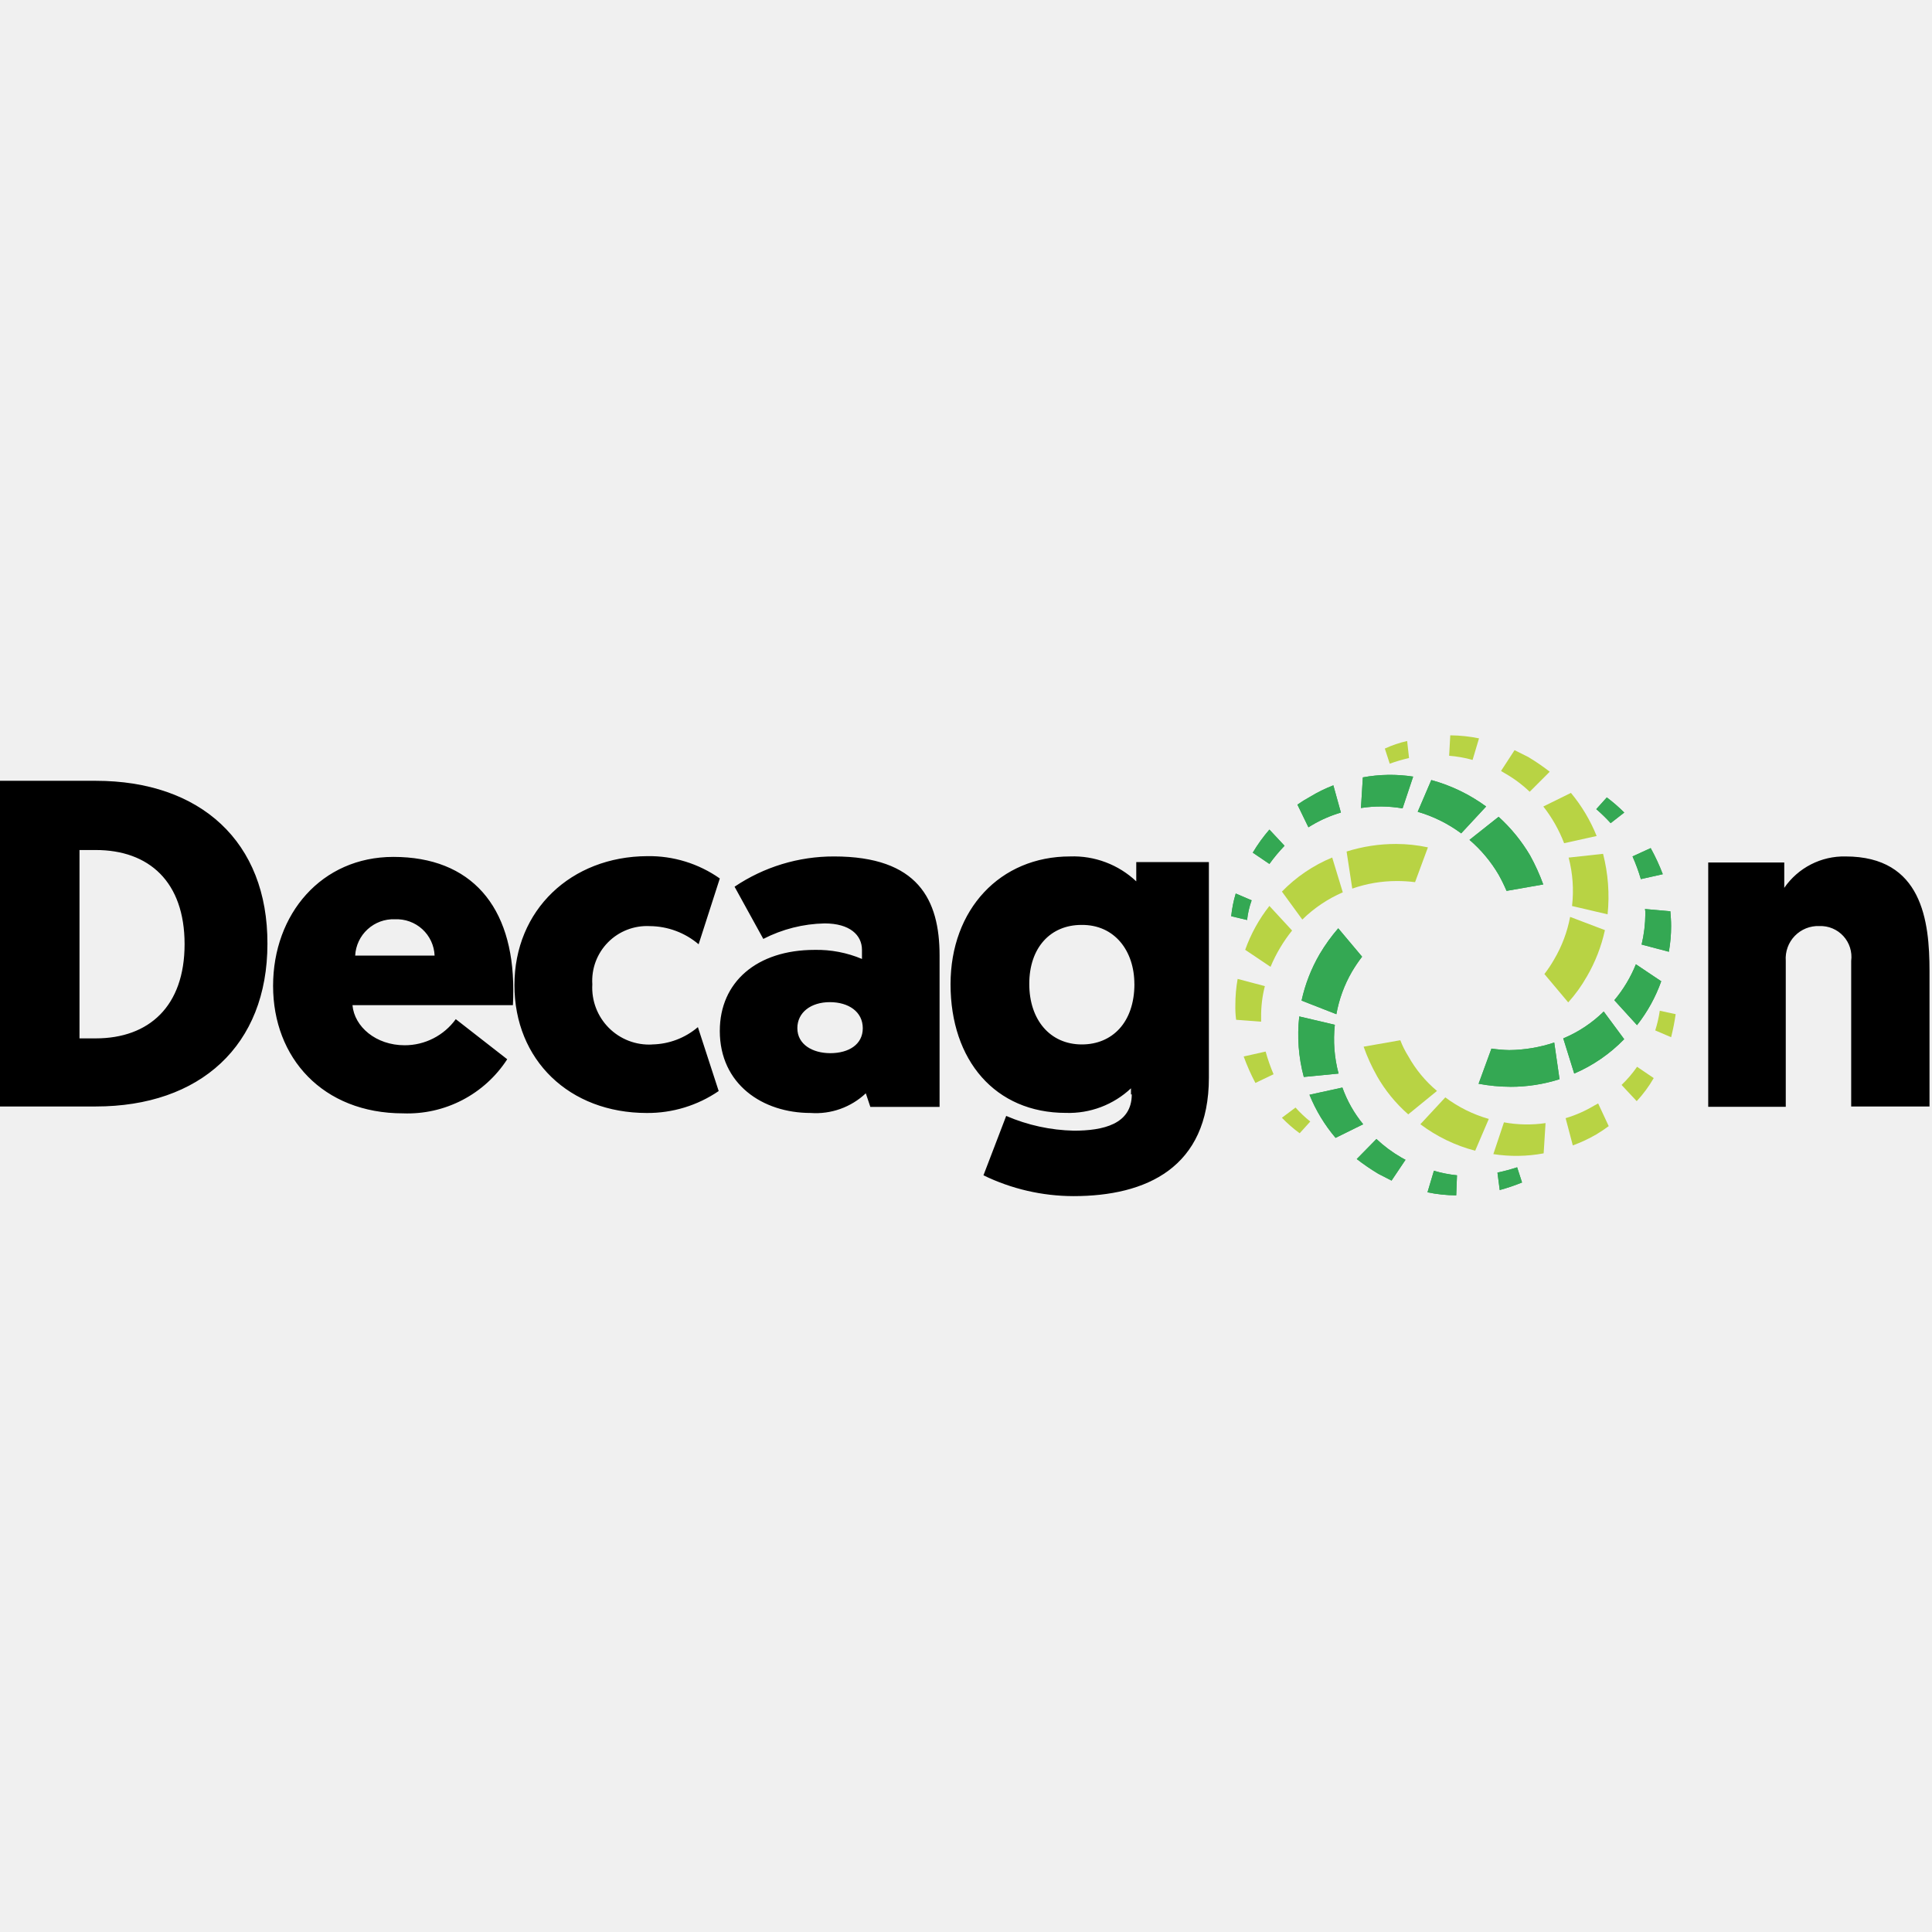
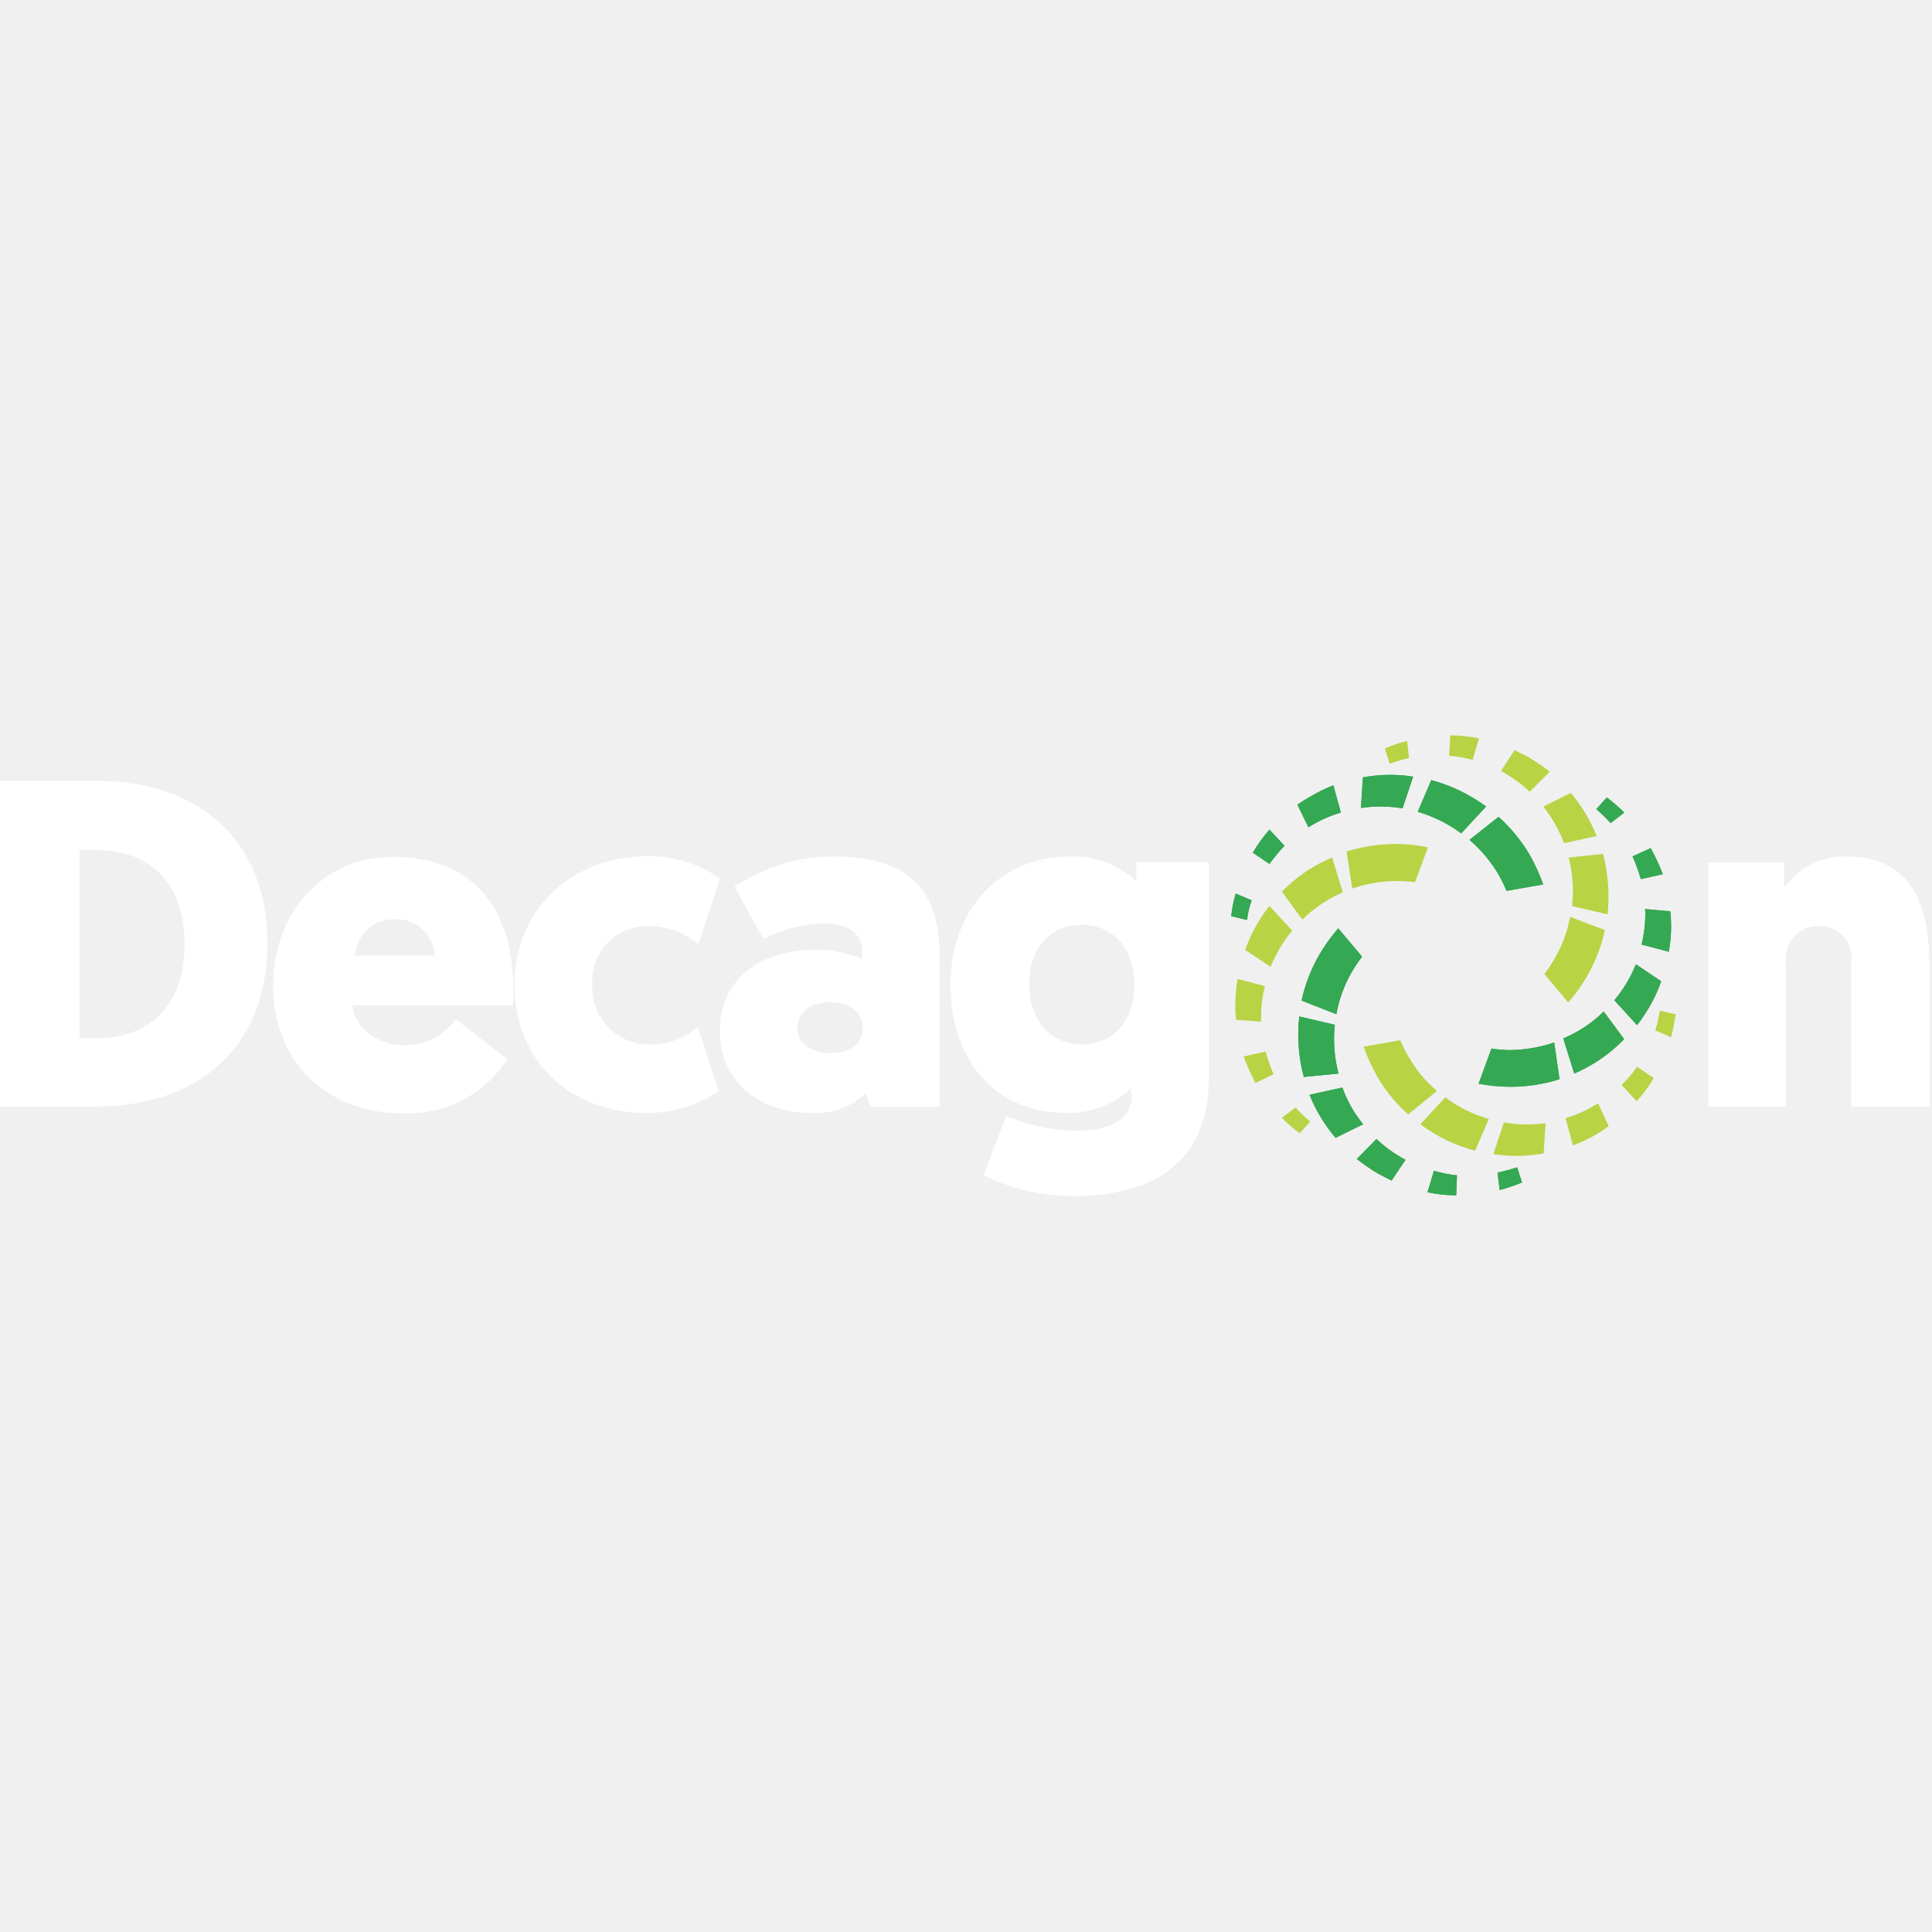
<svg xmlns="http://www.w3.org/2000/svg" width="800" height="800" viewBox="0 0 155 37" fill="none">
  <g clipPath="url(#clip0)">
-     <path d="M0 3.642V29.77H7.678C16.054 29.77 21.455 24.884 21.455 16.721C21.485 8.528 16.083 3.642 7.678 3.642H0ZM7.678 9.195C11.957 9.195 14.809 11.744 14.809 16.751C14.809 21.728 11.956 24.307 7.678 24.307H6.378V9.195H7.678ZM41.149 21.642C41.179 21.187 41.179 20.762 41.179 20.398C41.179 13.722 37.811 9.747 31.559 9.747C25.793 9.747 21.909 14.329 21.909 20.095C21.909 25.861 25.884 30.322 32.348 30.322C33.996 30.383 35.631 30.015 37.094 29.254C38.557 28.493 39.797 27.366 40.693 25.982L36.566 22.765C36.097 23.414 35.481 23.942 34.768 24.306C34.056 24.67 33.266 24.86 32.466 24.859C30.16 24.859 28.43 23.372 28.278 21.642H41.149ZM31.681 14.753C32.082 14.733 32.483 14.793 32.86 14.93C33.238 15.066 33.584 15.275 33.881 15.546C34.177 15.817 34.416 16.143 34.586 16.507C34.755 16.871 34.851 17.265 34.867 17.666H28.495C28.537 16.859 28.895 16.101 29.491 15.555C30.087 15.009 30.873 14.72 31.681 14.749V14.753ZM52.316 24.798C51.675 24.832 51.034 24.73 50.435 24.499C49.836 24.268 49.292 23.913 48.84 23.458C48.387 23.002 48.036 22.456 47.808 21.856C47.581 21.256 47.483 20.614 47.521 19.973C47.481 19.354 47.572 18.733 47.788 18.152C48.005 17.571 48.343 17.042 48.778 16.601C49.214 16.159 49.739 15.815 50.317 15.591C50.895 15.367 51.514 15.268 52.134 15.3C53.57 15.311 54.955 15.827 56.049 16.757L57.749 11.477C56.045 10.279 54.005 9.652 51.923 9.687C45.823 9.717 41.272 13.996 41.272 20.035C41.272 26.044 45.672 30.292 51.893 30.292C53.95 30.307 55.962 29.693 57.659 28.532L55.99 23.404C54.964 24.279 53.665 24.77 52.317 24.793L52.316 24.798ZM57.748 23.706C57.748 27.985 61.177 30.291 65.031 30.291C65.839 30.35 66.65 30.24 67.412 29.968C68.175 29.696 68.873 29.269 69.462 28.713L69.826 29.805H75.38V17.662C75.38 13.171 73.65 9.711 66.913 9.711C64.07 9.704 61.29 10.55 58.932 12.139L61.238 16.327C62.761 15.543 64.442 15.118 66.154 15.083C68.187 15.083 69.154 16.024 69.154 17.207V17.935C67.954 17.429 66.662 17.181 65.361 17.207C60.723 17.207 57.749 19.786 57.749 23.701L57.748 23.706ZM63.969 23.494C63.969 22.219 65.061 21.4 66.579 21.4C68.066 21.4 69.219 22.159 69.219 23.494C69.219 24.794 68.096 25.494 66.609 25.494C65.183 25.491 63.97 24.793 63.97 23.488L63.969 23.494ZM90.8 28.799C90.8 31.199 88.494 31.712 86.157 31.712C84.287 31.672 82.442 31.27 80.725 30.528L78.9 35.293C81.15 36.387 83.62 36.958 86.122 36.962C91.948 36.962 96.986 34.686 96.986 27.462V10.162H91.16V11.71C90.451 11.041 89.617 10.52 88.705 10.177C87.793 9.833 86.823 9.675 85.849 9.71C80.235 9.71 76.26 13.958 76.26 19.967C76.26 26.067 79.841 30.285 85.516 30.285C86.473 30.316 87.427 30.157 88.322 29.819C89.218 29.48 90.038 28.969 90.736 28.313V28.799H90.8ZM91.012 19.938C91.012 23.038 89.222 24.793 86.794 24.793C84.245 24.793 82.576 22.82 82.576 19.938C82.576 17.025 84.276 15.204 86.764 15.204C89.43 15.174 91.008 17.298 91.008 19.942L91.012 19.938ZM148.579 29.77H154.8V18.906C154.8 14.9 154.223 9.711 148.063 9.711C147.099 9.691 146.145 9.91 145.287 10.35C144.429 10.79 143.694 11.436 143.147 12.23V10.197H137.047V29.797H143.268V18.087C143.241 17.721 143.291 17.354 143.416 17.009C143.54 16.664 143.737 16.349 143.992 16.085C144.247 15.822 144.555 15.615 144.895 15.479C145.236 15.342 145.601 15.28 145.968 15.295C146.328 15.282 146.686 15.347 147.017 15.486C147.349 15.625 147.647 15.835 147.889 16.1C148.132 16.366 148.314 16.681 148.422 17.024C148.53 17.367 148.563 17.73 148.517 18.087V29.77H148.579Z" fill="black" />
+     <path d="M0 3.642V29.77H7.678C16.054 29.77 21.455 24.884 21.455 16.721C21.485 8.528 16.083 3.642 7.678 3.642H0ZM7.678 9.195C11.957 9.195 14.809 11.744 14.809 16.751C14.809 21.728 11.956 24.307 7.678 24.307H6.378V9.195H7.678ZM41.149 21.642C41.179 21.187 41.179 20.762 41.179 20.398C41.179 13.722 37.811 9.747 31.559 9.747C25.793 9.747 21.909 14.329 21.909 20.095C21.909 25.861 25.884 30.322 32.348 30.322C33.996 30.383 35.631 30.015 37.094 29.254C38.557 28.493 39.797 27.366 40.693 25.982L36.566 22.765C36.097 23.414 35.481 23.942 34.768 24.306C34.056 24.67 33.266 24.86 32.466 24.859C30.16 24.859 28.43 23.372 28.278 21.642H41.149ZM31.681 14.753C32.082 14.733 32.483 14.793 32.86 14.93C33.238 15.066 33.584 15.275 33.881 15.546C34.177 15.817 34.416 16.143 34.586 16.507C34.755 16.871 34.851 17.265 34.867 17.666H28.495C28.537 16.859 28.895 16.101 29.491 15.555C30.087 15.009 30.873 14.72 31.681 14.749V14.753ZM52.316 24.798C51.675 24.832 51.034 24.73 50.435 24.499C49.836 24.268 49.292 23.913 48.84 23.458C48.387 23.002 48.036 22.456 47.808 21.856C47.581 21.256 47.483 20.614 47.521 19.973C47.481 19.354 47.572 18.733 47.788 18.152C48.005 17.571 48.343 17.042 48.778 16.601C49.214 16.159 49.739 15.815 50.317 15.591C50.895 15.367 51.514 15.268 52.134 15.3C53.57 15.311 54.955 15.827 56.049 16.757L57.749 11.477C56.045 10.279 54.005 9.652 51.923 9.687C45.823 9.717 41.272 13.996 41.272 20.035C41.272 26.044 45.672 30.292 51.893 30.292C53.95 30.307 55.962 29.693 57.659 28.532L55.99 23.404C54.964 24.279 53.665 24.77 52.317 24.793L52.316 24.798ZM57.748 23.706C57.748 27.985 61.177 30.291 65.031 30.291C65.839 30.35 66.65 30.24 67.412 29.968C68.175 29.696 68.873 29.269 69.462 28.713L69.826 29.805H75.38V17.662C75.38 13.171 73.65 9.711 66.913 9.711C64.07 9.704 61.29 10.55 58.932 12.139L61.238 16.327C62.761 15.543 64.442 15.118 66.154 15.083C68.187 15.083 69.154 16.024 69.154 17.207V17.935C67.954 17.429 66.662 17.181 65.361 17.207C60.723 17.207 57.749 19.786 57.749 23.701L57.748 23.706ZM63.969 23.494C63.969 22.219 65.061 21.4 66.579 21.4C68.066 21.4 69.219 22.159 69.219 23.494C69.219 24.794 68.096 25.494 66.609 25.494C65.183 25.491 63.97 24.793 63.97 23.488L63.969 23.494ZM90.8 28.799C90.8 31.199 88.494 31.712 86.157 31.712C84.287 31.672 82.442 31.27 80.725 30.528L78.9 35.293C81.15 36.387 83.62 36.958 86.122 36.962C91.948 36.962 96.986 34.686 96.986 27.462V10.162H91.16V11.71C90.451 11.041 89.617 10.52 88.705 10.177C87.793 9.833 86.823 9.675 85.849 9.71C80.235 9.71 76.26 13.958 76.26 19.967C76.26 26.067 79.841 30.285 85.516 30.285C86.473 30.316 87.427 30.157 88.322 29.819C89.218 29.48 90.038 28.969 90.736 28.313V28.799H90.8ZM91.012 19.938C91.012 23.038 89.222 24.793 86.794 24.793C84.245 24.793 82.576 22.82 82.576 19.938C82.576 17.025 84.276 15.204 86.764 15.204C89.43 15.174 91.008 17.298 91.008 19.942L91.012 19.938ZM148.579 29.77H154.8V18.906C154.8 14.9 154.223 9.711 148.063 9.711C147.099 9.691 146.145 9.91 145.287 10.35C144.429 10.79 143.694 11.436 143.147 12.23V10.197H137.047V29.797H143.268V18.087C143.241 17.721 143.291 17.354 143.416 17.009C143.54 16.664 143.737 16.349 143.992 16.085C144.247 15.822 144.555 15.615 144.895 15.479C145.236 15.342 145.601 15.28 145.968 15.295C146.328 15.282 146.686 15.347 147.017 15.486C147.349 15.625 147.647 15.835 147.889 16.1C148.132 16.366 148.314 16.681 148.422 17.024C148.53 17.367 148.563 17.73 148.517 18.087V29.77H148.579Z" fill="white" />
    <path fill-rule="evenodd" clip-rule="evenodd" d="M112.01 8.709C112.867 8.71 113.721 8.801 114.559 8.982L113.527 11.774C113.044 11.712 112.557 11.682 112.07 11.683C110.851 11.682 109.64 11.887 108.489 12.29L108.034 9.316C109.32 8.911 110.661 8.706 112.01 8.709V8.709ZM110.462 27.309C110.04 26.563 109.685 25.781 109.4 24.972L112.344 24.456C112.513 24.901 112.727 25.328 112.981 25.731C113.571 26.796 114.353 27.742 115.287 28.523L112.981 30.404C111.973 29.521 111.121 28.476 110.459 27.311L110.462 27.309ZM134.435 22.363C134.346 22.986 134.224 23.604 134.071 24.214L132.796 23.668C132.96 23.153 133.082 22.625 133.16 22.09L134.435 22.363ZM132.675 27.492C132.292 28.159 131.834 28.78 131.309 29.343L130.095 28.043C130.557 27.6 130.974 27.112 131.339 26.586L132.675 27.492ZM129.064 31.346C128.743 31.586 128.409 31.809 128.064 32.014C127.464 32.362 126.835 32.657 126.183 32.894L125.606 30.709C126.403 30.471 127.168 30.136 127.882 29.709C128.003 29.648 128.094 29.588 128.216 29.527L129.064 31.346ZM123.844 33.531C122.512 33.779 121.147 33.799 119.808 33.592L120.658 31.043C121.76 31.245 122.887 31.266 123.996 31.104L123.844 33.531ZM118.351 33.319L119.443 30.77C118.184 30.411 117.001 29.825 115.953 29.04L113.953 31.195C115.266 32.183 116.759 32.905 118.349 33.32L118.351 33.319ZM104.27 31.919C103.76 31.546 103.283 31.13 102.844 30.675L103.936 29.856C104.3 30.261 104.696 30.636 105.12 30.979L104.27 31.919ZM100.719 27.883C100.356 27.198 100.042 26.488 99.778 25.759L101.538 25.364C101.71 25.984 101.922 26.593 102.175 27.185L100.719 27.883ZM99.171 22.815C99.12 22.422 99.1 22.026 99.11 21.631C99.109 20.929 99.17 20.228 99.292 19.537L101.477 20.114C101.269 20.927 101.168 21.763 101.177 22.602V22.966L99.171 22.815ZM99.899 17.201C100.351 15.93 101.007 14.741 101.841 13.681L103.662 15.654C102.952 16.539 102.369 17.52 101.932 18.567L99.899 17.201ZM102.843 12.528L104.482 14.774C105.421 13.853 106.522 13.112 107.729 12.589L106.879 9.797C105.361 10.424 103.987 11.355 102.843 12.533V12.528ZM127.302 19.356C126.884 20.096 126.385 20.789 125.815 21.42L123.903 19.144C124.194 18.768 124.457 18.373 124.692 17.96C125.31 16.909 125.742 15.758 125.967 14.56L128.759 15.622C128.472 16.937 127.98 18.198 127.302 19.361V19.356ZM111.102 1.056C111.675 0.79 112.275 0.587 112.892 0.449L113.044 1.815C112.519 1.934 112.002 2.086 111.496 2.27L111.102 1.056ZM116.352 -0.006C117.127 -0 117.899 0.081 118.658 0.237L118.142 1.967C117.527 1.794 116.897 1.683 116.261 1.633L116.352 -0.006ZM121.51 1.183L122.602 1.729C123.202 2.088 123.78 2.484 124.332 2.913L122.724 4.521C122.121 3.945 121.449 3.445 120.724 3.034C120.633 2.973 120.512 2.913 120.424 2.852L121.51 1.183ZM126.032 4.612C126.895 5.651 127.591 6.818 128.096 8.071L125.486 8.648C125.08 7.589 124.518 6.596 123.817 5.704L126.032 4.612ZM128.61 9.5C129.018 11.084 129.141 12.728 128.974 14.355L126.121 13.687C126.273 12.386 126.181 11.069 125.848 9.803L128.61 9.5Z" fill="#B8D344" />
    <path fill-rule="evenodd" clip-rule="evenodd" d="M105.877 17.54C106.31 16.809 106.808 16.118 107.364 15.476L109.277 17.753C108.98 18.141 108.706 18.546 108.458 18.967C107.849 20.019 107.428 21.17 107.214 22.367L104.422 21.275C104.709 19.962 105.2 18.701 105.877 17.54ZM122.749 9.62C123.164 10.37 123.519 11.151 123.811 11.957L120.867 12.473C120.679 12.028 120.466 11.594 120.23 11.173C119.611 10.119 118.822 9.175 117.893 8.381L120.23 6.53C121.22 7.428 122.069 8.47 122.75 9.62H122.749ZM98.777 14.506C98.84 13.889 98.962 13.279 99.141 12.685L100.416 13.231C100.231 13.74 100.109 14.27 100.052 14.809L98.777 14.506ZM100.507 9.406C100.897 8.751 101.344 8.131 101.842 7.555L103.056 8.855C102.617 9.311 102.212 9.798 101.842 10.312L100.507 9.406ZM104.088 5.552C104.421 5.322 104.765 5.109 105.12 4.915C105.709 4.557 106.328 4.253 106.971 4.005L107.578 6.19C106.771 6.427 105.997 6.763 105.272 7.19C105.181 7.251 105.06 7.311 104.972 7.372L104.088 5.552ZM109.338 3.367C110.67 3.119 112.035 3.098 113.374 3.306L112.524 5.855C111.42 5.663 110.293 5.653 109.186 5.825L109.338 3.367ZM114.831 3.579L113.739 6.128C114.996 6.493 116.177 7.079 117.229 7.858L119.229 5.703C117.905 4.733 116.414 4.013 114.83 3.581L114.831 3.579ZM121.173 28.19C120.318 28.187 119.464 28.106 118.624 27.947L119.656 25.125C120.128 25.195 120.605 25.236 121.082 25.246C122.31 25.234 123.529 25.029 124.693 24.639L125.118 27.583C123.844 27.988 122.514 28.194 121.177 28.192L121.173 28.19ZM128.911 4.975C129.405 5.347 129.873 5.752 130.311 6.189L129.219 7.039C128.858 6.642 128.473 6.267 128.066 5.916L128.911 4.975ZM132.431 9.041C132.803 9.715 133.128 10.415 133.402 11.135L131.642 11.53C131.46 10.909 131.237 10.3 130.974 9.709L132.431 9.041ZM134.009 14.109C134.039 14.473 134.07 14.898 134.07 15.293C134.071 15.985 134.01 16.676 133.888 17.357L131.703 16.78C131.898 15.965 131.998 15.13 132.003 14.292C132.008 14.17 131.998 14.047 131.973 13.928L134.009 14.109ZM133.277 19.725C132.825 20.996 132.169 22.185 131.335 23.245L129.514 21.245C130.239 20.381 130.823 19.408 131.244 18.362L133.277 19.725ZM130.303 24.368L128.664 22.153C127.729 23.072 126.627 23.803 125.417 24.308L126.297 27.13C127.803 26.483 129.165 25.544 130.307 24.368H130.303ZM122.11 35.868C121.526 36.106 120.928 36.309 120.32 36.475L120.138 35.075C120.671 34.962 121.198 34.82 121.716 34.65L122.11 35.868ZM116.83 36.9C116.055 36.896 115.283 36.814 114.524 36.657L115.04 34.927C115.644 35.106 116.264 35.228 116.891 35.291L116.83 36.9ZM111.641 35.717C111.277 35.535 110.941 35.353 110.579 35.171C109.979 34.811 109.401 34.416 108.849 33.987L110.427 32.379C111.034 32.951 111.705 33.45 112.427 33.866C112.548 33.927 112.639 33.987 112.761 34.048L111.641 35.717ZM107.15 32.288C106.272 31.254 105.565 30.086 105.056 28.829L107.696 28.252C108.078 29.322 108.642 30.319 109.365 31.196L107.15 32.288ZM104.601 27.402C104.177 25.821 104.053 24.174 104.237 22.547L107.09 23.215C106.948 24.527 107.049 25.855 107.39 27.13L104.601 27.402Z" fill="#34A853" />
    <path fill-rule="evenodd" clip-rule="evenodd" d="M105.877 17.54C106.31 16.809 106.808 16.118 107.364 15.476L109.277 17.753C108.98 18.141 108.706 18.546 108.458 18.967C107.849 20.019 107.428 21.17 107.214 22.367L104.422 21.275C104.709 19.962 105.2 18.701 105.877 17.54V17.54ZM122.749 9.62C123.164 10.37 123.519 11.151 123.811 11.957L120.867 12.473C120.679 12.028 120.466 11.594 120.23 11.173C119.611 10.119 118.822 9.175 117.893 8.381L120.23 6.53C121.22 7.428 122.069 8.47 122.75 9.62H122.749ZM98.777 14.506C98.84 13.889 98.962 13.279 99.141 12.685L100.416 13.231C100.231 13.74 100.109 14.27 100.052 14.809L98.777 14.506ZM100.507 9.406C100.897 8.751 101.344 8.131 101.842 7.555L103.056 8.855C102.617 9.311 102.212 9.798 101.842 10.312L100.507 9.406ZM104.088 5.552C104.421 5.322 104.765 5.109 105.12 4.915C105.709 4.557 106.328 4.253 106.971 4.005L107.578 6.19C106.771 6.427 105.997 6.763 105.272 7.19C105.181 7.251 105.06 7.311 104.972 7.372L104.088 5.552ZM109.338 3.367C110.67 3.119 112.035 3.098 113.374 3.306L112.524 5.855C111.42 5.663 110.293 5.653 109.186 5.825L109.338 3.367ZM114.831 3.579L113.739 6.128C114.996 6.493 116.177 7.079 117.229 7.858L119.229 5.703C117.905 4.733 116.414 4.013 114.83 3.581L114.831 3.579ZM121.173 28.19C120.318 28.187 119.464 28.106 118.624 27.947L119.656 25.125C120.128 25.195 120.605 25.236 121.082 25.246C122.31 25.234 123.529 25.029 124.693 24.639L125.118 27.583C123.844 27.988 122.514 28.194 121.177 28.192L121.173 28.19ZM128.911 4.975C129.405 5.347 129.873 5.752 130.311 6.189L129.219 7.039C128.858 6.642 128.473 6.267 128.066 5.916L128.911 4.975ZM132.431 9.041C132.803 9.715 133.128 10.415 133.402 11.135L131.642 11.53C131.46 10.909 131.237 10.3 130.974 9.709L132.431 9.041ZM134.009 14.109C134.039 14.473 134.07 14.898 134.07 15.293C134.071 15.985 134.01 16.676 133.888 17.357L131.703 16.78C131.898 15.965 131.998 15.13 132.003 14.292C132.008 14.17 131.998 14.047 131.973 13.928L134.009 14.109ZM133.277 19.725C132.825 20.996 132.169 22.185 131.335 23.245L129.514 21.245C130.239 20.381 130.823 19.408 131.244 18.362L133.277 19.725ZM130.303 24.368L128.664 22.153C127.729 23.072 126.627 23.803 125.417 24.308L126.297 27.13C127.803 26.483 129.165 25.544 130.307 24.368H130.303ZM122.11 35.868C121.526 36.106 120.928 36.309 120.32 36.475L120.138 35.075C120.671 34.962 121.198 34.82 121.716 34.65L122.11 35.868ZM116.83 36.9C116.055 36.896 115.283 36.814 114.524 36.657L115.04 34.927C115.644 35.106 116.264 35.228 116.891 35.291L116.83 36.9ZM111.641 35.717C111.277 35.535 110.941 35.353 110.579 35.171C109.979 34.811 109.401 34.416 108.849 33.987L110.427 32.379C111.034 32.951 111.705 33.45 112.427 33.866C112.548 33.927 112.639 33.987 112.761 34.048L111.641 35.717ZM107.15 32.288C106.272 31.254 105.565 30.086 105.056 28.829L107.696 28.252C108.078 29.322 108.642 30.319 109.365 31.196L107.15 32.288ZM104.601 27.402C104.177 25.821 104.053 24.174 104.237 22.547L107.09 23.215C106.948 24.527 107.049 25.855 107.39 27.13L104.601 27.402Z" fill="#34A853" />
  </g>
  <defs>
    <clipPath id="clip0">
      <rect width="154.796" height="100" fill="white" />
    </clipPath>
  </defs>
</svg>
